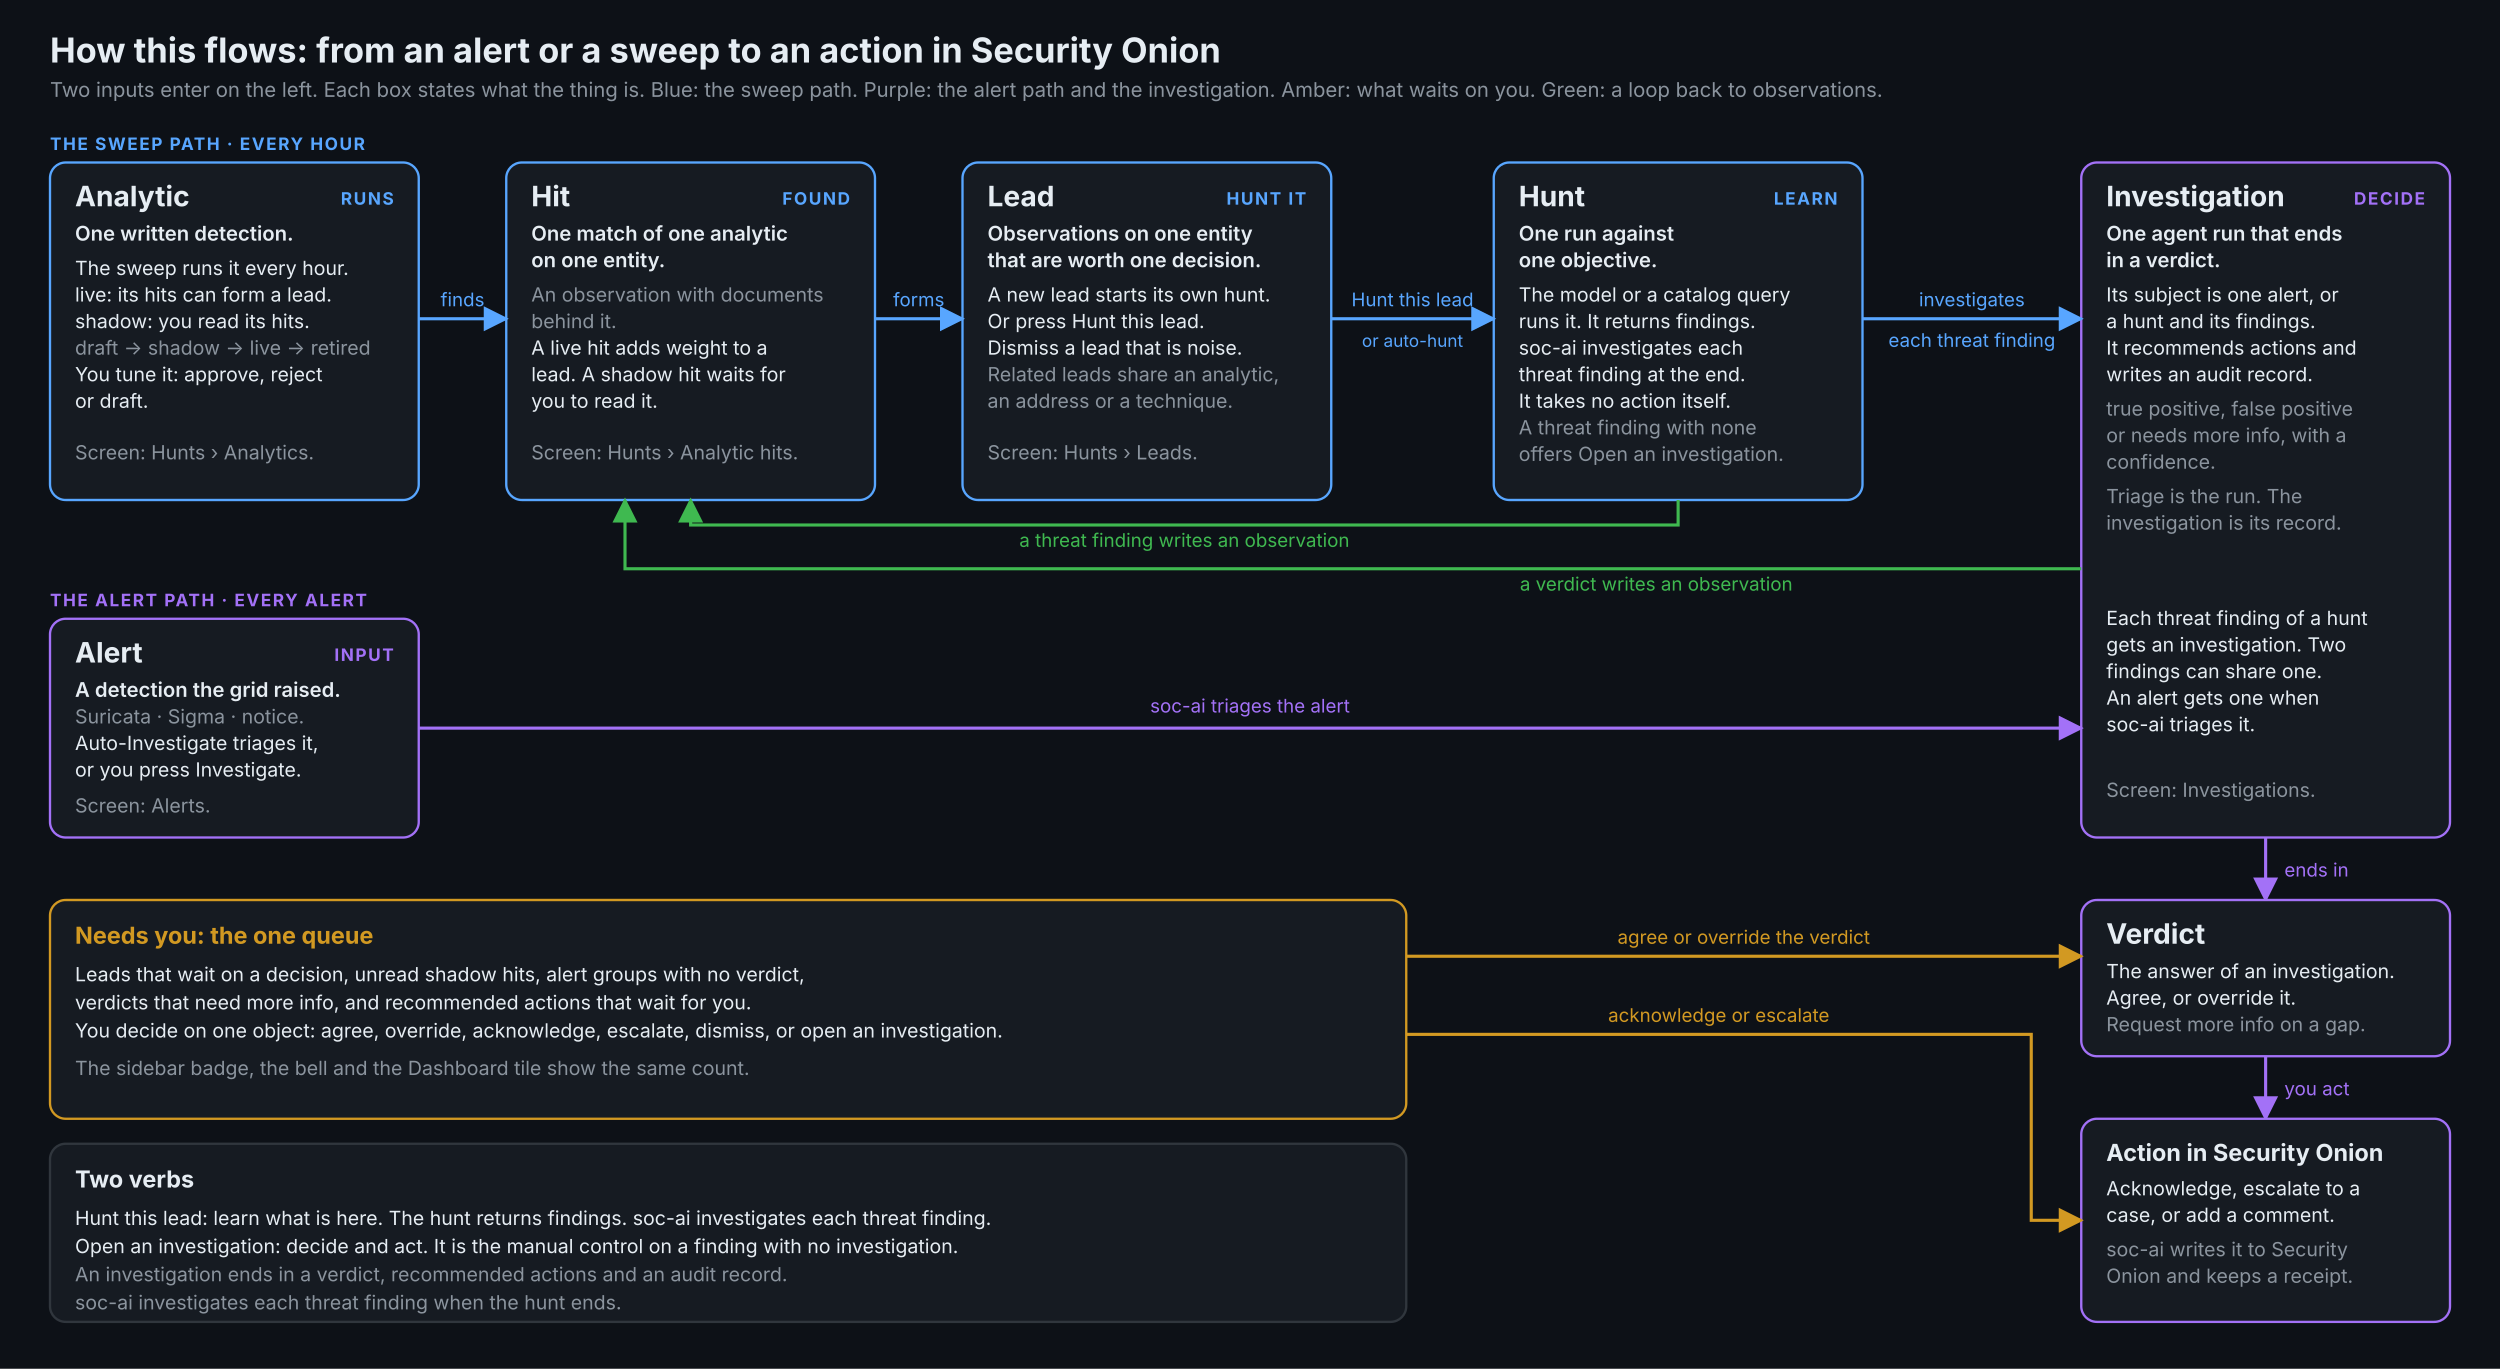
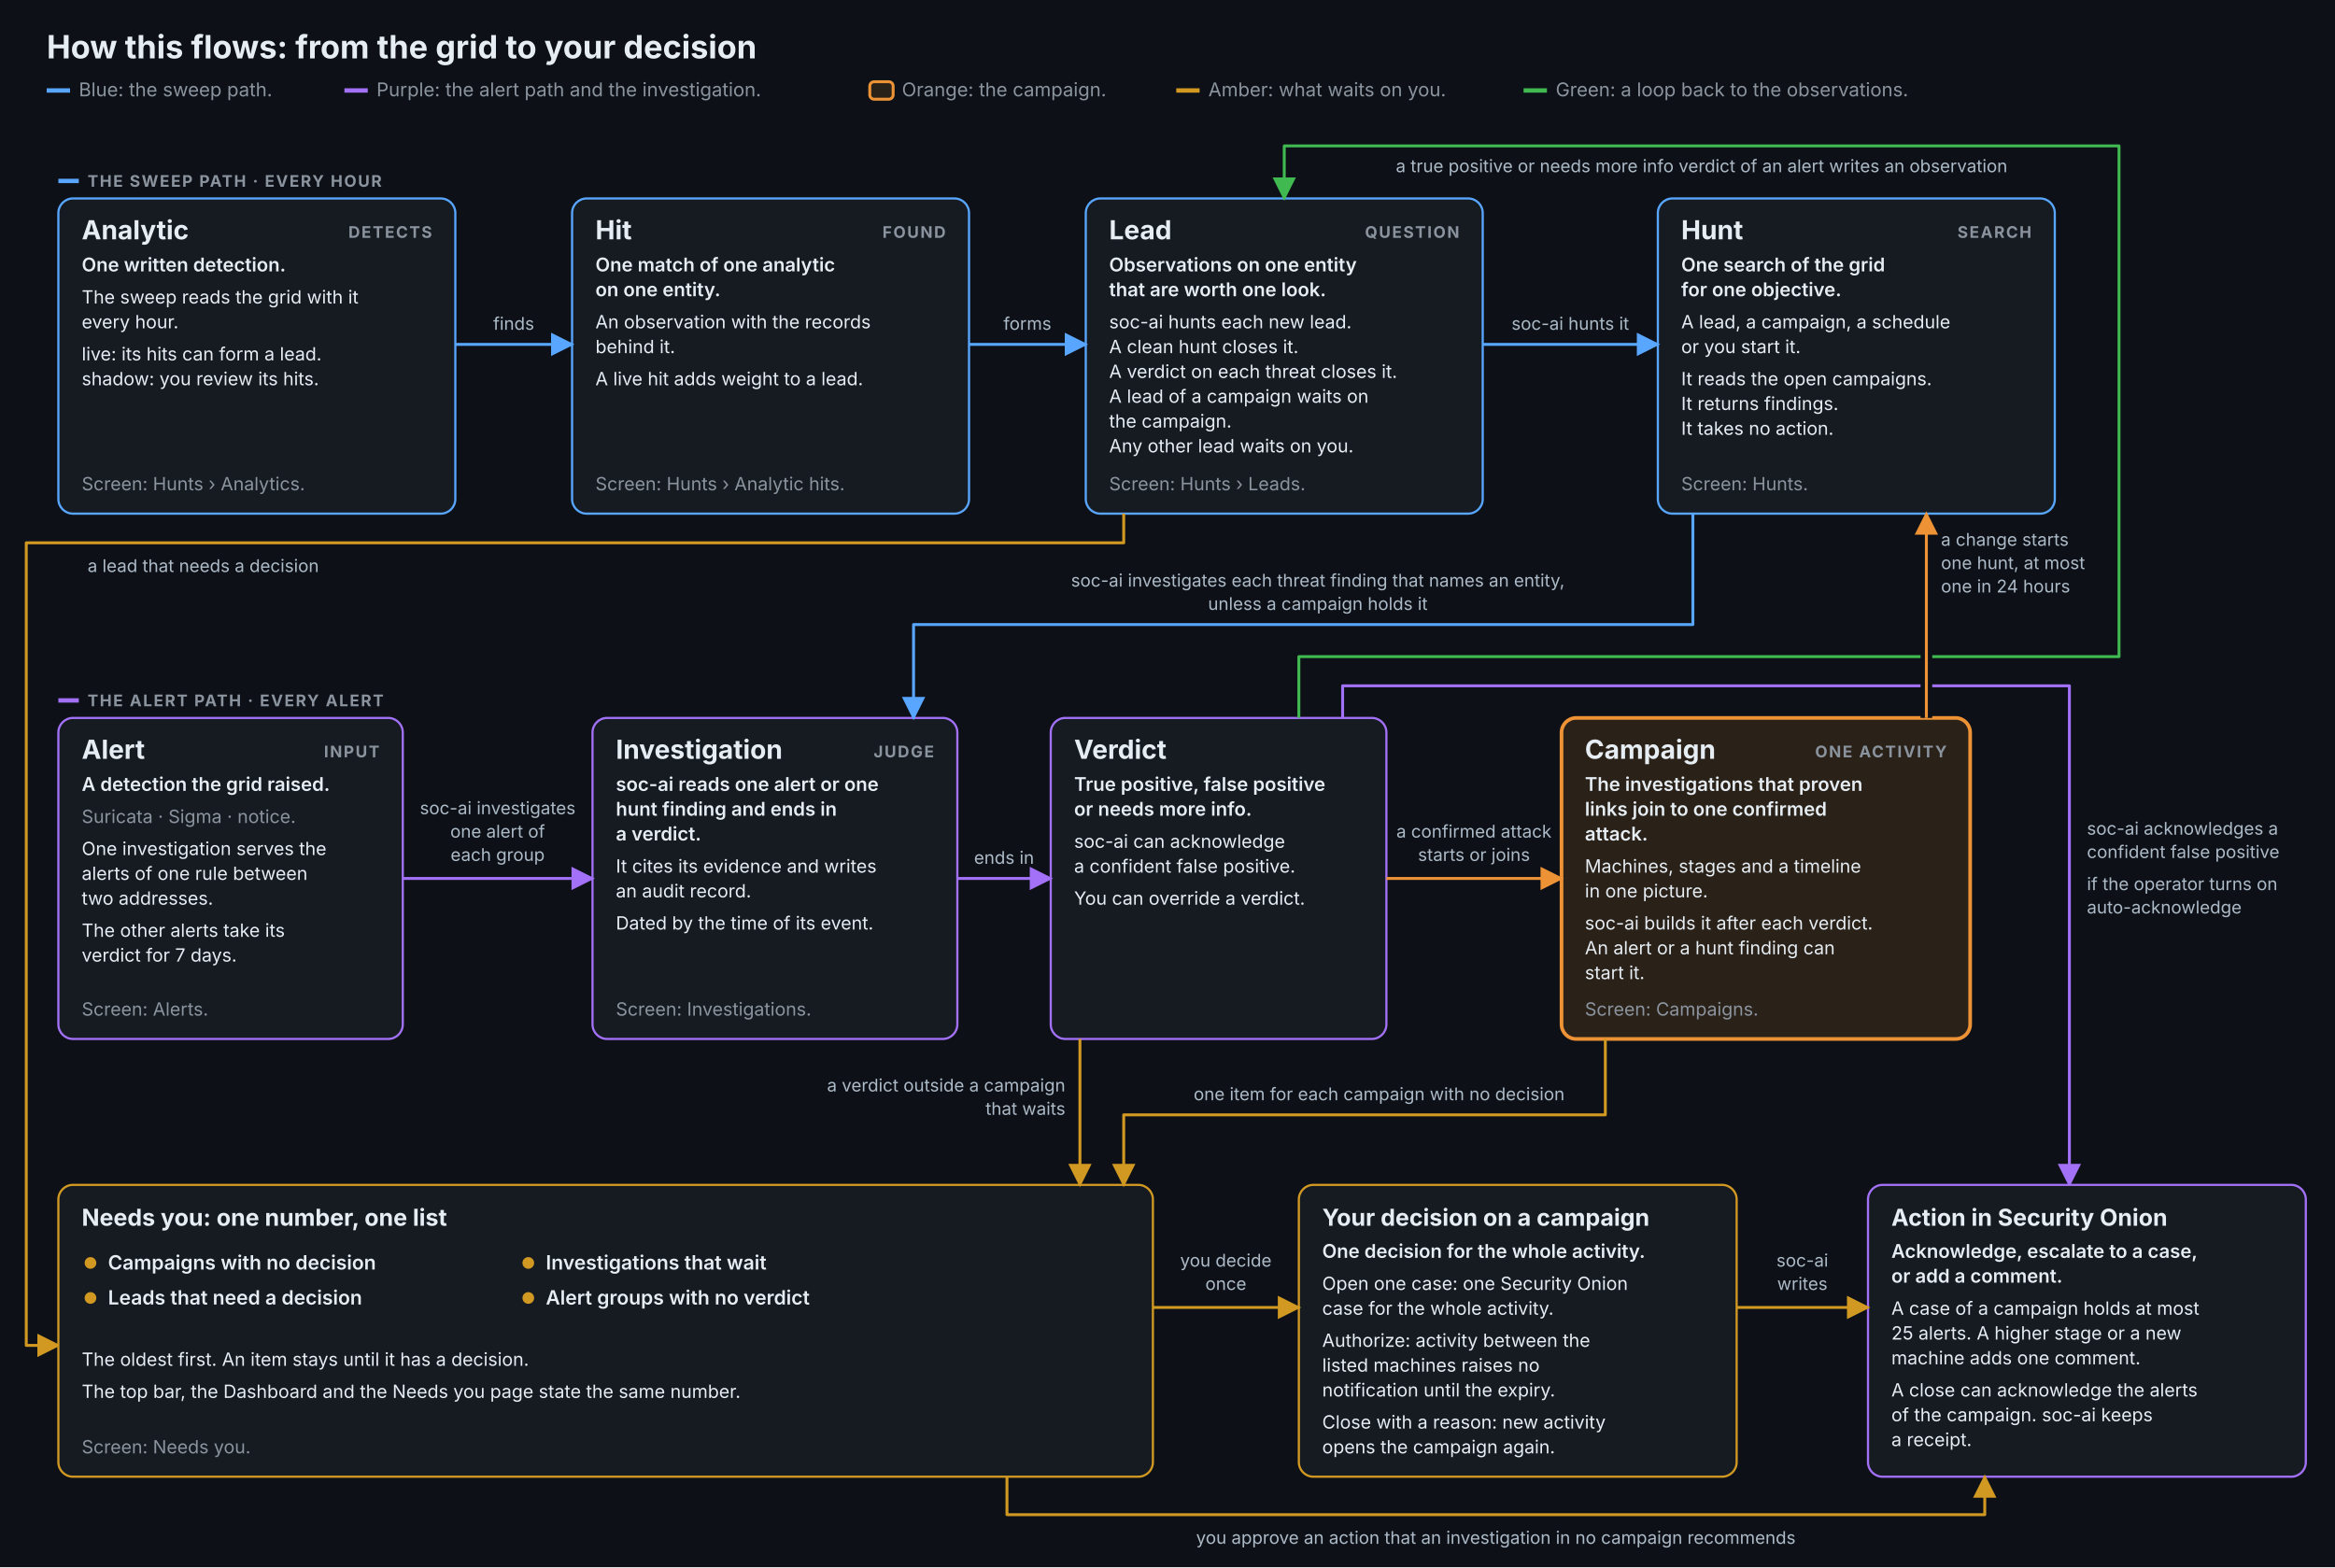
- <svg xmlns="http://www.w3.org/2000/svg" width="1600" height="876" viewBox="0 0 1600 876" font-family="Inter, system-ui, -apple-system, Segoe UI, sans-serif">
+ <svg xmlns="http://www.w3.org/2000/svg" width="1600" height="1074" viewBox="0 0 1600 1074" font-family="Inter, system-ui, -apple-system, Segoe UI, sans-serif">
  <defs>
    <marker id="arrow-blue" viewBox="0 0 10 10" refX="9" refY="5" markerWidth="8" markerHeight="8" orient="auto-start-reverse">
      <path d="M0,0 L10,5 L0,10 z" fill="#58a6ff" />
+     </marker>
+     <marker id="arrow-purple" viewBox="0 0 10 10" refX="9" refY="5" markerWidth="8" markerHeight="8" orient="auto-start-reverse">
+       <path d="M0,0 L10,5 L0,10 z" fill="#a371f7" />
    </marker>
    <marker id="arrow-amber" viewBox="0 0 10 10" refX="9" refY="5" markerWidth="8" markerHeight="8" orient="auto-start-reverse">
      <path d="M0,0 L10,5 L0,10 z" fill="#d29922" />
    </marker>
    <marker id="arrow-green" viewBox="0 0 10 10" refX="9" refY="5" markerWidth="8" markerHeight="8" orient="auto-start-reverse">
      <path d="M0,0 L10,5 L0,10 z" fill="#3fb950" />
    </marker>
-     <marker id="arrow-purple" viewBox="0 0 10 10" refX="9" refY="5" markerWidth="8" markerHeight="8" orient="auto-start-reverse">
-       <path d="M0,0 L10,5 L0,10 z" fill="#a371f7" />
+     <marker id="arrow-orange" viewBox="0 0 10 10" refX="9" refY="5" markerWidth="8" markerHeight="8" orient="auto-start-reverse">
+       <path d="M0,0 L10,5 L0,10 z" fill="#ed9235" />
    </marker>
  </defs>
-   <rect width="1600" height="876" fill="#0d1117" />
-   <text x="32" y="40" font-size="22" font-weight="700" fill="#e6edf3">How this flows: from an alert or a sweep to an action in Security Onion</text>
-   <text x="32" y="62" font-size="13" fill="#8b949e">Two inputs enter on the left. Each box states what the thing is. Blue: the sweep path. Purple: the alert path and the investigation. Amber: what waits on you. Green: a loop back to observations.</text>
-   <text x="32" y="96" font-size="11" font-weight="700" fill="#58a6ff" letter-spacing="1">THE SWEEP PATH · EVERY HOUR</text>
-   <rect x="32" y="104" width="236" height="216" rx="10" fill="#161b22" stroke="#58a6ff" stroke-width="1.5" />
-   <text x="48" y="132" font-size="18" font-weight="700" fill="#e6edf3">Analytic</text>
-   <text x="252" y="131" font-size="11" font-weight="700" fill="#58a6ff" text-anchor="end" letter-spacing="1">RUNS</text>
-   <text x="48" y="154" font-size="13" font-weight="600" fill="#e6edf3">One written detection.</text>
-   <text x="48" y="176" font-size="12.5" fill="#e6edf3">The sweep runs it every hour.</text>
-   <text x="48" y="193" font-size="12.5" fill="#e6edf3">live: its hits can form a lead.</text>
-   <text x="48" y="210" font-size="12.5" fill="#e6edf3">shadow: you read its hits.</text>
-   <text x="48" y="227" font-size="12.5" fill="#8b949e">draft → shadow → live → retired</text>
-   <text x="48" y="244" font-size="12.5" fill="#e6edf3">You tune it: approve, reject</text>
-   <text x="48" y="261" font-size="12.5" fill="#e6edf3">or draft.</text>
-   <text x="48" y="294" font-size="12.5" fill="#8b949e">Screen: Hunts › Analytics.</text>
-   <rect x="324" y="104" width="236" height="216" rx="10" fill="#161b22" stroke="#58a6ff" stroke-width="1.5" />
-   <text x="340" y="132" font-size="18" font-weight="700" fill="#e6edf3">Hit</text>
-   <text x="544" y="131" font-size="11" font-weight="700" fill="#58a6ff" text-anchor="end" letter-spacing="1">FOUND</text>
-   <text x="340" y="154" font-size="13" font-weight="600" fill="#e6edf3">One match of one analytic</text>
-   <text x="340" y="171" font-size="13" font-weight="600" fill="#e6edf3">on one entity.</text>
-   <text x="340" y="193" font-size="12.5" fill="#8b949e">An observation with documents</text>
-   <text x="340" y="210" font-size="12.5" fill="#8b949e">behind it.</text>
-   <text x="340" y="227" font-size="12.5" fill="#e6edf3">A live hit adds weight to a</text>
-   <text x="340" y="244" font-size="12.5" fill="#e6edf3">lead. A shadow hit waits for</text>
-   <text x="340" y="261" font-size="12.5" fill="#e6edf3">you to read it.</text>
-   <text x="340" y="294" font-size="12.5" fill="#8b949e">Screen: Hunts › Analytic hits.</text>
-   <rect x="616" y="104" width="236" height="216" rx="10" fill="#161b22" stroke="#58a6ff" stroke-width="1.5" />
-   <text x="632" y="132" font-size="18" font-weight="700" fill="#e6edf3">Lead</text>
-   <text x="836" y="131" font-size="11" font-weight="700" fill="#58a6ff" text-anchor="end" letter-spacing="1">HUNT IT</text>
-   <text x="632" y="154" font-size="13" font-weight="600" fill="#e6edf3">Observations on one entity</text>
-   <text x="632" y="171" font-size="13" font-weight="600" fill="#e6edf3">that are worth one decision.</text>
-   <text x="632" y="193" font-size="12.5" fill="#e6edf3">A new lead starts its own hunt.</text>
-   <text x="632" y="210" font-size="12.5" fill="#e6edf3">Or press Hunt this lead.</text>
-   <text x="632" y="227" font-size="12.5" fill="#e6edf3">Dismiss a lead that is noise.</text>
-   <text x="632" y="244" font-size="12.5" fill="#8b949e">Related leads share an analytic,</text>
-   <text x="632" y="261" font-size="12.5" fill="#8b949e">an address or a technique.</text>
-   <text x="632" y="294" font-size="12.5" fill="#8b949e">Screen: Hunts › Leads.</text>
-   <rect x="956" y="104" width="236" height="216" rx="10" fill="#161b22" stroke="#58a6ff" stroke-width="1.5" />
-   <text x="972" y="132" font-size="18" font-weight="700" fill="#e6edf3">Hunt</text>
-   <text x="1176" y="131" font-size="11" font-weight="700" fill="#58a6ff" text-anchor="end" letter-spacing="1">LEARN</text>
-   <text x="972" y="154" font-size="13" font-weight="600" fill="#e6edf3">One run against</text>
-   <text x="972" y="171" font-size="13" font-weight="600" fill="#e6edf3">one objective.</text>
-   <text x="972" y="193" font-size="12.5" fill="#e6edf3">The model or a catalog query</text>
-   <text x="972" y="210" font-size="12.5" fill="#e6edf3">runs it. It returns findings.</text>
-   <text x="972" y="227" font-size="12.5" fill="#e6edf3">soc-ai investigates each</text>
-   <text x="972" y="244" font-size="12.5" fill="#e6edf3">threat finding at the end.</text>
-   <text x="972" y="261" font-size="12.5" fill="#e6edf3">It takes no action itself.</text>
-   <text x="972" y="278" font-size="12.5" fill="#8b949e">A threat finding with none</text>
-   <text x="972" y="295" font-size="12.5" fill="#8b949e">offers Open an investigation.</text>
-   <rect x="1332" y="104" width="236" height="432" rx="10" fill="#161b22" stroke="#a371f7" stroke-width="1.5" />
-   <text x="1348" y="132" font-size="18" font-weight="700" fill="#e6edf3">Investigation</text>
-   <text x="1552" y="131" font-size="11" font-weight="700" fill="#a371f7" text-anchor="end" letter-spacing="1">DECIDE</text>
-   <text x="1348" y="154" font-size="13" font-weight="600" fill="#e6edf3">One agent run that ends</text>
-   <text x="1348" y="171" font-size="13" font-weight="600" fill="#e6edf3">in a verdict.</text>
-   <text x="1348" y="193" font-size="12.5" fill="#e6edf3">Its subject is one alert, or</text>
-   <text x="1348" y="210" font-size="12.5" fill="#e6edf3">a hunt and its findings.</text>
-   <text x="1348" y="227" font-size="12.5" fill="#e6edf3">It recommends actions and</text>
-   <text x="1348" y="244" font-size="12.5" fill="#e6edf3">writes an audit record.</text>
-   <text x="1348" y="266" font-size="12.5" fill="#8b949e">true positive, false positive</text>
-   <text x="1348" y="283" font-size="12.5" fill="#8b949e">or needs more info, with a</text>
-   <text x="1348" y="300" font-size="12.5" fill="#8b949e">confidence.</text>
-   <text x="1348" y="322" font-size="12.5" fill="#8b949e">Triage is the run. The</text>
-   <text x="1348" y="339" font-size="12.5" fill="#8b949e">investigation is its record.</text>
-   <text x="1348" y="400" font-size="12.5" fill="#e6edf3">Each threat finding of a hunt</text>
-   <text x="1348" y="417" font-size="12.5" fill="#e6edf3">gets an investigation. Two</text>
-   <text x="1348" y="434" font-size="12.5" fill="#e6edf3">findings can share one.</text>
-   <text x="1348" y="451" font-size="12.5" fill="#e6edf3">An alert gets one when</text>
-   <text x="1348" y="468" font-size="12.5" fill="#e6edf3">soc-ai triages it.</text>
-   <text x="1348" y="510" font-size="12.5" fill="#8b949e">Screen: Investigations.</text>
-   <path d="M 268,204 L 324,204" fill="none" stroke="#58a6ff" stroke-width="2" marker-end="url(#arrow-blue)" />
-   <text x="296" y="196" font-size="12" fill="#58a6ff" text-anchor="middle">finds</text>
-   <path d="M 560,204 L 616,204" fill="none" stroke="#58a6ff" stroke-width="2" marker-end="url(#arrow-blue)" />
-   <text x="588" y="196" font-size="12" fill="#58a6ff" text-anchor="middle">forms</text>
-   <path d="M 852,204 L 956,204" fill="none" stroke="#58a6ff" stroke-width="2" marker-end="url(#arrow-blue)" />
-   <text x="904" y="196" font-size="12" fill="#58a6ff" text-anchor="middle">Hunt this lead</text>
-   <text x="904" y="222" font-size="11" fill="#58a6ff" text-anchor="middle">or auto-hunt</text>
-   <path d="M 1192,204 L 1332,204" fill="none" stroke="#58a6ff" stroke-width="2" marker-end="url(#arrow-blue)" />
-   <text x="1262" y="196" font-size="12" fill="#58a6ff" text-anchor="middle">investigates</text>
-   <text x="1262" y="222" font-size="12" fill="#58a6ff" text-anchor="middle">each threat finding</text>
-   <path d="M 1074,320 L 1074,336 L 442,336 L 442,320" fill="none" stroke="#3fb950" stroke-width="2" marker-end="url(#arrow-green)" />
-   <text x="758" y="350" font-size="12" fill="#3fb950" text-anchor="middle">a threat finding writes an observation</text>
-   <path d="M 1332,364 L 400,364 L 400,320" fill="none" stroke="#3fb950" stroke-width="2" marker-end="url(#arrow-green)" />
-   <text x="1060" y="378" font-size="12" fill="#3fb950" text-anchor="middle">a verdict writes an observation</text>
-   <text x="32" y="388" font-size="11" font-weight="700" fill="#a371f7" letter-spacing="1">THE ALERT PATH · EVERY ALERT</text>
-   <rect x="32" y="396" width="236" height="140" rx="10" fill="#161b22" stroke="#a371f7" stroke-width="1.5" />
-   <text x="48" y="424" font-size="18" font-weight="700" fill="#e6edf3">Alert</text>
-   <text x="252" y="423" font-size="11" font-weight="700" fill="#a371f7" text-anchor="end" letter-spacing="1">INPUT</text>
-   <text x="48" y="446" font-size="13" font-weight="600" fill="#e6edf3">A detection the grid raised.</text>
-   <text x="48" y="463" font-size="12.5" fill="#8b949e">Suricata · Sigma · notice.</text>
-   <text x="48" y="480" font-size="12.5" fill="#e6edf3">Auto-Investigate triages it,</text>
-   <text x="48" y="497" font-size="12.5" fill="#e6edf3">or you press Investigate.</text>
-   <text x="48" y="520" font-size="12.5" fill="#8b949e">Screen: Alerts.</text>
-   <path d="M 268,466 L 1332,466" fill="none" stroke="#a371f7" stroke-width="2" marker-end="url(#arrow-purple)" />
-   <text x="800" y="456" font-size="12" fill="#a371f7" text-anchor="middle">soc-ai triages the alert</text>
-   <path d="M 1450,536 L 1450,576" fill="none" stroke="#a371f7" stroke-width="2" marker-end="url(#arrow-purple)" />
-   <text x="1462" y="561" font-size="12" fill="#a371f7">ends in</text>
-   <rect x="1332" y="576" width="236" height="100" rx="10" fill="#161b22" stroke="#a371f7" stroke-width="1.5" />
-   <text x="1348" y="604" font-size="18" font-weight="700" fill="#e6edf3">Verdict</text>
-   <text x="1348" y="626" font-size="12.5" fill="#e6edf3">The answer of an investigation.</text>
-   <text x="1348" y="643" font-size="12.5" fill="#e6edf3">Agree, or override it.</text>
-   <text x="1348" y="660" font-size="12.5" fill="#8b949e">Request more info on a gap.</text>
-   <path d="M 1450,676 L 1450,716" fill="none" stroke="#a371f7" stroke-width="2" marker-end="url(#arrow-purple)" />
-   <text x="1462" y="701" font-size="12" fill="#a371f7">you act</text>
-   <rect x="1332" y="716" width="236" height="130" rx="10" fill="#161b22" stroke="#a371f7" stroke-width="1.5" />
-   <text x="1348" y="743" font-size="15" font-weight="700" fill="#e6edf3">Action in Security Onion</text>
-   <text x="1348" y="765" font-size="12.5" fill="#e6edf3">Acknowledge, escalate to a</text>
-   <text x="1348" y="782" font-size="12.5" fill="#e6edf3">case, or add a comment.</text>
-   <text x="1348" y="804" font-size="12.5" fill="#8b949e">soc-ai writes it to Security</text>
-   <text x="1348" y="821" font-size="12.5" fill="#8b949e">Onion and keeps a receipt.</text>
-   <rect x="32" y="576" width="868" height="140" rx="10" fill="#161b22" stroke="#d29922" stroke-width="1.5" />
-   <text x="48" y="604" font-size="15" font-weight="700" fill="#d29922">Needs you: the one queue</text>
-   <text x="48" y="628" font-size="12.5" fill="#e6edf3">Leads that wait on a decision, unread shadow hits, alert groups with no verdict,</text>
-   <text x="48" y="646" font-size="12.5" fill="#e6edf3">verdicts that need more info, and recommended actions that wait for you.</text>
-   <text x="48" y="664" font-size="12.5" fill="#e6edf3">You decide on one object: agree, override, acknowledge, escalate, dismiss, or open an investigation.</text>
-   <text x="48" y="688" font-size="12.5" fill="#8b949e">The sidebar badge, the bell and the Dashboard tile show the same count.</text>
-   <path d="M 900,612 L 1332,612" fill="none" stroke="#d29922" stroke-width="2" marker-end="url(#arrow-amber)" />
-   <text x="1116" y="604" font-size="12" fill="#d29922" text-anchor="middle">agree or override the verdict</text>
-   <path d="M 900,662 L 1300,662 L 1300,781 L 1332,781" fill="none" stroke="#d29922" stroke-width="2" marker-end="url(#arrow-amber)" />
-   <text x="1100" y="654" font-size="12" fill="#d29922" text-anchor="middle">acknowledge or escalate</text>
-   <rect x="32" y="732" width="868" height="114" rx="10" fill="#161b22" stroke="#30363d" stroke-width="1.5" />
-   <text x="48" y="760" font-size="15" font-weight="700" fill="#e6edf3">Two verbs</text>
-   <text x="48" y="784" font-size="12.5" fill="#e6edf3">Hunt this lead: learn what is here. The hunt returns findings. soc-ai investigates each threat finding.</text>
-   <text x="48" y="802" font-size="12.5" fill="#e6edf3">Open an investigation: decide and act. It is the manual control on a finding with no investigation.</text>
-   <text x="48" y="820" font-size="12.5" fill="#8b949e">An investigation ends in a verdict, recommended actions and an audit record.</text>
-   <text x="48" y="838" font-size="12.5" fill="#8b949e">soc-ai investigates each threat finding when the hunt ends.</text>
+   <rect width="1600" height="1074" fill="#0d1117" />
+   <text x="32" y="40" font-size="22" font-weight="700" fill="#e6edf3">How this flows: from the grid to your decision</text>
+   <path d="M 32,62 L 48,62" stroke="#58a6ff" stroke-width="3" />
+   <text x="54" y="66" font-size="13" fill="#8b949e">Blue: the sweep path.</text>
+   <path d="M 236,62 L 252,62" stroke="#a371f7" stroke-width="3" />
+   <text x="258" y="66" font-size="13" fill="#8b949e">Purple: the alert path and the investigation.</text>
+   <rect x="596" y="56" width="16" height="12" rx="3" fill="#2a2119" stroke="#ed9235" stroke-width="2" />
+   <text x="618" y="66" font-size="13" fill="#8b949e">Orange: the campaign.</text>
+   <path d="M 806,62 L 822,62" stroke="#d29922" stroke-width="3" />
+   <text x="828" y="66" font-size="13" fill="#8b949e">Amber: what waits on you.</text>
+   <path d="M 1044,62 L 1060,62" stroke="#3fb950" stroke-width="3" />
+   <text x="1066" y="66" font-size="13" fill="#8b949e">Green: a loop back to the observations.</text>
+   <path d="M 40,124 L 54,124" stroke="#58a6ff" stroke-width="3" />
+   <text x="60" y="128" font-size="11" font-weight="700" fill="#8b949e" letter-spacing="1">THE SWEEP PATH · EVERY HOUR</text>
+   <rect x="40" y="136" width="272" height="216" rx="10" fill="#161b22" stroke="#58a6ff" stroke-width="1.5" />
+   <text x="56" y="164" font-size="18" font-weight="700" fill="#e6edf3">Analytic</text>
+   <text x="296" y="163" font-size="11" font-weight="700" fill="#8b949e" text-anchor="end" letter-spacing="1">DETECTS</text>
+   <text x="56" y="186" font-size="13" font-weight="600" fill="#e6edf3">One written detection.</text>
+   <text x="56" y="208" font-size="12.5" fill="#e6edf3">The sweep reads the grid with it</text>
+   <text x="56" y="225" font-size="12.5" fill="#e6edf3">every hour.</text>
+   <text x="56" y="247" font-size="12.5" fill="#e6edf3">live: its hits can form a lead.</text>
+   <text x="56" y="264" font-size="12.5" fill="#e6edf3">shadow: you review its hits.</text>
+   <text x="56" y="336" font-size="12.5" fill="#8b949e">Screen: Hunts › Analytics.</text>
+   <rect x="392" y="136" width="272" height="216" rx="10" fill="#161b22" stroke="#58a6ff" stroke-width="1.5" />
+   <text x="408" y="164" font-size="18" font-weight="700" fill="#e6edf3">Hit</text>
+   <text x="648" y="163" font-size="11" font-weight="700" fill="#8b949e" text-anchor="end" letter-spacing="1">FOUND</text>
+   <text x="408" y="186" font-size="13" font-weight="600" fill="#e6edf3">One match of one analytic</text>
+   <text x="408" y="203" font-size="13" font-weight="600" fill="#e6edf3">on one entity.</text>
+   <text x="408" y="225" font-size="12.5" fill="#e6edf3">An observation with the records</text>
+   <text x="408" y="242" font-size="12.5" fill="#e6edf3">behind it.</text>
+   <text x="408" y="264" font-size="12.5" fill="#e6edf3">A live hit adds weight to a lead.</text>
+   <text x="408" y="336" font-size="12.5" fill="#8b949e">Screen: Hunts › Analytic hits.</text>
+   <rect x="744" y="136" width="272" height="216" rx="10" fill="#161b22" stroke="#58a6ff" stroke-width="1.5" />
+   <text x="760" y="164" font-size="18" font-weight="700" fill="#e6edf3">Lead</text>
+   <text x="1000" y="163" font-size="11" font-weight="700" fill="#8b949e" text-anchor="end" letter-spacing="1">QUESTION</text>
+   <text x="760" y="186" font-size="13" font-weight="600" fill="#e6edf3">Observations on one entity</text>
+   <text x="760" y="203" font-size="13" font-weight="600" fill="#e6edf3">that are worth one look.</text>
+   <text x="760" y="225" font-size="12.5" fill="#e6edf3">soc-ai hunts each new lead.</text>
+   <text x="760" y="242" font-size="12.5" fill="#e6edf3">A clean hunt closes it.</text>
+   <text x="760" y="259" font-size="12.5" fill="#e6edf3">A verdict on each threat closes it.</text>
+   <text x="760" y="276" font-size="12.5" fill="#e6edf3">A lead of a campaign waits on</text>
+   <text x="760" y="293" font-size="12.5" fill="#e6edf3">the campaign.</text>
+   <text x="760" y="310" font-size="12.5" fill="#e6edf3">Any other lead waits on you.</text>
+   <text x="760" y="336" font-size="12.5" fill="#8b949e">Screen: Hunts › Leads.</text>
+   <rect x="1136" y="136" width="272" height="216" rx="10" fill="#161b22" stroke="#58a6ff" stroke-width="1.5" />
+   <text x="1152" y="164" font-size="18" font-weight="700" fill="#e6edf3">Hunt</text>
+   <text x="1392" y="163" font-size="11" font-weight="700" fill="#8b949e" text-anchor="end" letter-spacing="1">SEARCH</text>
+   <text x="1152" y="186" font-size="13" font-weight="600" fill="#e6edf3">One search of the grid</text>
+   <text x="1152" y="203" font-size="13" font-weight="600" fill="#e6edf3">for one objective.</text>
+   <text x="1152" y="225" font-size="12.5" fill="#e6edf3">A lead, a campaign, a schedule</text>
+   <text x="1152" y="242" font-size="12.5" fill="#e6edf3">or you start it.</text>
+   <text x="1152" y="264" font-size="12.5" fill="#e6edf3">It reads the open campaigns.</text>
+   <text x="1152" y="281" font-size="12.5" fill="#e6edf3">It returns findings.</text>
+   <text x="1152" y="298" font-size="12.5" fill="#e6edf3">It takes no action.</text>
+   <text x="1152" y="336" font-size="12.5" fill="#8b949e">Screen: Hunts.</text>
+   <path d="M 312,236 L 392,236" fill="none" stroke="#58a6ff" stroke-width="2" stroke-linejoin="round" marker-end="url(#arrow-blue)" />
+   <text x="352" y="226" font-size="12" fill="#adbac7" text-anchor="middle">finds</text>
+   <path d="M 664,236 L 744,236" fill="none" stroke="#58a6ff" stroke-width="2" stroke-linejoin="round" marker-end="url(#arrow-blue)" />
+   <text x="704" y="226" font-size="12" fill="#adbac7" text-anchor="middle">forms</text>
+   <path d="M 1016,236 L 1136,236" fill="none" stroke="#58a6ff" stroke-width="2" stroke-linejoin="round" marker-end="url(#arrow-blue)" />
+   <text x="1076" y="226" font-size="12" fill="#adbac7" text-anchor="middle">soc-ai hunts it</text>
+   <path d="M 40,480 L 54,480" stroke="#a371f7" stroke-width="3" />
+   <text x="60" y="484" font-size="11" font-weight="700" fill="#8b949e" letter-spacing="1">THE ALERT PATH · EVERY ALERT</text>
+   <rect x="40" y="492" width="236" height="220" rx="10" fill="#161b22" stroke="#a371f7" stroke-width="1.5" />
+   <text x="56" y="520" font-size="18" font-weight="700" fill="#e6edf3">Alert</text>
+   <text x="260" y="519" font-size="11" font-weight="700" fill="#8b949e" text-anchor="end" letter-spacing="1">INPUT</text>
+   <text x="56" y="542" font-size="13" font-weight="600" fill="#e6edf3">A detection the grid raised.</text>
+   <text x="56" y="564" font-size="12.5" fill="#8b949e">Suricata · Sigma · notice.</text>
+   <text x="56" y="586" font-size="12.5" fill="#e6edf3">One investigation serves the</text>
+   <text x="56" y="603" font-size="12.5" fill="#e6edf3">alerts of one rule between</text>
+   <text x="56" y="620" font-size="12.5" fill="#e6edf3">two addresses.</text>
+   <text x="56" y="642" font-size="12.5" fill="#e6edf3">The other alerts take its</text>
+   <text x="56" y="659" font-size="12.5" fill="#e6edf3">verdict for 7 days.</text>
+   <text x="56" y="696" font-size="12.5" fill="#8b949e">Screen: Alerts.</text>
+   <rect x="406" y="492" width="250" height="220" rx="10" fill="#161b22" stroke="#a371f7" stroke-width="1.5" />
+   <text x="422" y="520" font-size="18" font-weight="700" fill="#e6edf3">Investigation</text>
+   <text x="640" y="519" font-size="11" font-weight="700" fill="#8b949e" text-anchor="end" letter-spacing="1">JUDGE</text>
+   <text x="422" y="542" font-size="13" font-weight="600" fill="#e6edf3">soc-ai reads one alert or one</text>
+   <text x="422" y="559" font-size="13" font-weight="600" fill="#e6edf3">hunt finding and ends in</text>
+   <text x="422" y="576" font-size="13" font-weight="600" fill="#e6edf3">a verdict.</text>
+   <text x="422" y="598" font-size="12.5" fill="#e6edf3">It cites its evidence and writes</text>
+   <text x="422" y="615" font-size="12.5" fill="#e6edf3">an audit record.</text>
+   <text x="422" y="637" font-size="12.5" fill="#e6edf3">Dated by the time of its event.</text>
+   <text x="422" y="696" font-size="12.5" fill="#8b949e">Screen: Investigations.</text>
+   <rect x="720" y="492" width="230" height="220" rx="10" fill="#161b22" stroke="#a371f7" stroke-width="1.5" />
+   <text x="736" y="520" font-size="18" font-weight="700" fill="#e6edf3">Verdict</text>
+   <text x="736" y="542" font-size="13" font-weight="600" fill="#e6edf3">True positive, false positive</text>
+   <text x="736" y="559" font-size="13" font-weight="600" fill="#e6edf3">or needs more info.</text>
+   <text x="736" y="581" font-size="12.5" fill="#e6edf3">soc-ai can acknowledge</text>
+   <text x="736" y="598" font-size="12.5" fill="#e6edf3">a confident false positive.</text>
+   <text x="736" y="620" font-size="12.5" fill="#e6edf3">You can override a verdict.</text>
+   <rect x="1070" y="492" width="280" height="220" rx="10" fill="#2a2119" stroke="#ed9235" stroke-width="2.5" />
+   <text x="1086" y="520" font-size="18" font-weight="700" fill="#e6edf3">Campaign</text>
+   <text x="1334" y="519" font-size="11" font-weight="700" fill="#8b949e" text-anchor="end" letter-spacing="1">ONE ACTIVITY</text>
+   <text x="1086" y="542" font-size="13" font-weight="600" fill="#e6edf3">The investigations that proven</text>
+   <text x="1086" y="559" font-size="13" font-weight="600" fill="#e6edf3">links join to one confirmed</text>
+   <text x="1086" y="576" font-size="13" font-weight="600" fill="#e6edf3">attack.</text>
+   <text x="1086" y="598" font-size="12.5" fill="#e6edf3">Machines, stages and a timeline</text>
+   <text x="1086" y="615" font-size="12.5" fill="#e6edf3">in one picture.</text>
+   <text x="1086" y="637" font-size="12.5" fill="#e6edf3">soc-ai builds it after each verdict.</text>
+   <text x="1086" y="654" font-size="12.5" fill="#e6edf3">An alert or a hunt finding can</text>
+   <text x="1086" y="671" font-size="12.5" fill="#e6edf3">start it.</text>
+   <text x="1086" y="696" font-size="12.5" fill="#8b949e">Screen: Campaigns.</text>
+   <path d="M 276,602 L 406,602" fill="none" stroke="#a371f7" stroke-width="2" stroke-linejoin="round" marker-end="url(#arrow-purple)" />
+   <text x="341" y="558" font-size="12" fill="#adbac7" text-anchor="middle">soc-ai investigates</text>
+   <text x="341" y="574" font-size="12" fill="#adbac7" text-anchor="middle">one alert of</text>
+   <text x="341" y="590" font-size="12" fill="#adbac7" text-anchor="middle">each group</text>
+   <path d="M 656,602 L 720,602" fill="none" stroke="#a371f7" stroke-width="2" stroke-linejoin="round" marker-end="url(#arrow-purple)" />
+   <text x="688" y="592" font-size="12" fill="#adbac7" text-anchor="middle">ends in</text>
+   <path d="M 950,602 L 1070,602" fill="none" stroke="#ed9235" stroke-width="2" stroke-linejoin="round" marker-end="url(#arrow-orange)" />
+   <text x="1010" y="574" font-size="12" fill="#adbac7" text-anchor="middle">a confirmed attack</text>
+   <text x="1010" y="590" font-size="12" fill="#adbac7" text-anchor="middle">starts or joins</text>
+   <path d="M 1160,352 L 1160,428 L 626,428 L 626,492" fill="none" stroke="#58a6ff" stroke-width="2" stroke-linejoin="round" marker-end="url(#arrow-blue)" />
+   <text x="903" y="402" font-size="12" fill="#adbac7" text-anchor="middle">soc-ai investigates each threat finding that names an entity,</text>
+   <text x="903" y="418" font-size="12" fill="#adbac7" text-anchor="middle">unless a campaign holds it</text>
+   <path d="M 770,352 L 770,372 L 18,372 L 18,922 L 40,922" fill="none" stroke="#d29922" stroke-width="2" stroke-linejoin="round" marker-end="url(#arrow-amber)" />
+   <text x="60" y="392" font-size="12" fill="#adbac7" text-anchor="start">a lead that needs a decision</text>
+   <path d="M 890,492 L 890,450 L 1452,450 L 1452,100 L 880,100 L 880,136" fill="none" stroke="#3fb950" stroke-width="2" stroke-linejoin="round" marker-end="url(#arrow-green)" />
+   <text x="1166" y="118" font-size="12" fill="#adbac7" text-anchor="middle">a true positive or needs more info verdict of an alert writes an observation</text>
+   <path d="M 920,492 L 920,470 L 1418,470 L 1418,812" fill="none" stroke="#a371f7" stroke-width="2" stroke-linejoin="round" marker-end="url(#arrow-purple)" />
+   <text x="1430" y="572" font-size="12" fill="#adbac7" text-anchor="start">soc-ai acknowledges a</text>
+   <text x="1430" y="588" font-size="12" fill="#adbac7" text-anchor="start">confident false positive</text>
+   <text x="1430" y="610" font-size="12" fill="#adbac7" text-anchor="start">if the operator turns on</text>
+   <text x="1430" y="626" font-size="12" fill="#adbac7" text-anchor="start">auto-acknowledge</text>
+   <path d="M 1320,492 L 1320,360" fill="none" stroke="#0d1117" stroke-width="8" />
+   <path d="M 1320,492 L 1320,352" fill="none" stroke="#ed9235" stroke-width="2" stroke-linejoin="round" marker-end="url(#arrow-orange)" />
+   <text x="1330" y="374" font-size="12" fill="#adbac7" text-anchor="start">a change starts</text>
+   <text x="1330" y="390" font-size="12" fill="#adbac7" text-anchor="start">one hunt, at most</text>
+   <text x="1330" y="406" font-size="12" fill="#adbac7" text-anchor="start">one in 24 hours</text>
+   <rect x="40" y="812" width="750" height="200" rx="10" fill="#161b22" stroke="#d29922" stroke-width="1.5" />
+   <text x="56" y="840" font-size="16" font-weight="700" fill="#e6edf3">Needs you: one number, one list</text>
+   <text x="56" y="996" font-size="12.5" fill="#8b949e">Screen: Needs you.</text>
+   <circle cx="62" cy="865.5" r="4" fill="#d29922" />
+   <text x="74" y="870" font-size="13.5" font-weight="600" fill="#e6edf3">Campaigns with no decision</text>
+   <circle cx="362" cy="865.5" r="4" fill="#d29922" />
+   <text x="374" y="870" font-size="13.5" font-weight="600" fill="#e6edf3">Investigations that wait</text>
+   <circle cx="62" cy="889.5" r="4" fill="#d29922" />
+   <text x="74" y="894" font-size="13.5" font-weight="600" fill="#e6edf3">Leads that need a decision</text>
+   <circle cx="362" cy="889.5" r="4" fill="#d29922" />
+   <text x="374" y="894" font-size="13.5" font-weight="600" fill="#e6edf3">Alert groups with no verdict</text>
+   <text x="56" y="936" font-size="12.5" fill="#e6edf3">The oldest first. An item stays until it has a decision.</text>
+   <text x="56" y="958" font-size="12.5" fill="#e6edf3">The top bar, the Dashboard and the Needs you page state the same number.</text>
+   <rect x="890" y="812" width="300" height="200" rx="10" fill="#161b22" stroke="#d29922" stroke-width="1.5" />
+   <text x="906" y="840" font-size="16" font-weight="700" fill="#e6edf3">Your decision on a campaign</text>
+   <text x="906" y="862" font-size="13" font-weight="600" fill="#e6edf3">One decision for the whole activity.</text>
+   <text x="906" y="884" font-size="12.5" fill="#e6edf3">Open one case: one Security Onion</text>
+   <text x="906" y="901" font-size="12.5" fill="#e6edf3">case for the whole activity.</text>
+   <text x="906" y="923" font-size="12.5" fill="#e6edf3">Authorize: activity between the</text>
+   <text x="906" y="940" font-size="12.5" fill="#e6edf3">listed machines raises no</text>
+   <text x="906" y="957" font-size="12.5" fill="#e6edf3">notification until the expiry.</text>
+   <text x="906" y="979" font-size="12.5" fill="#e6edf3">Close with a reason: new activity</text>
+   <text x="906" y="996" font-size="12.5" fill="#e6edf3">opens the campaign again.</text>
+   <rect x="1280" y="812" width="300" height="200" rx="10" fill="#161b22" stroke="#a371f7" stroke-width="1.5" />
+   <text x="1296" y="840" font-size="16" font-weight="700" fill="#e6edf3">Action in Security Onion</text>
+   <text x="1296" y="862" font-size="13" font-weight="600" fill="#e6edf3">Acknowledge, escalate to a case,</text>
+   <text x="1296" y="879" font-size="13" font-weight="600" fill="#e6edf3">or add a comment.</text>
+   <text x="1296" y="901" font-size="12.5" fill="#e6edf3">A case of a campaign holds at most</text>
+   <text x="1296" y="918" font-size="12.5" fill="#e6edf3">25 alerts. A higher stage or a new</text>
+   <text x="1296" y="935" font-size="12.5" fill="#e6edf3">machine adds one comment.</text>
+   <text x="1296" y="957" font-size="12.5" fill="#e6edf3">A close can acknowledge the alerts</text>
+   <text x="1296" y="974" font-size="12.5" fill="#e6edf3">of the campaign. soc-ai keeps</text>
+   <text x="1296" y="991" font-size="12.5" fill="#e6edf3">a receipt.</text>
+   <path d="M 740,712 L 740,812" fill="none" stroke="#d29922" stroke-width="2" stroke-linejoin="round" marker-end="url(#arrow-amber)" />
+   <text x="730" y="748" font-size="12" fill="#adbac7" text-anchor="end">a verdict outside a campaign</text>
+   <text x="730" y="764" font-size="12" fill="#adbac7" text-anchor="end">that waits</text>
+   <path d="M 1100,712 L 1100,764 L 770,764 L 770,812" fill="none" stroke="#d29922" stroke-width="2" stroke-linejoin="round" marker-end="url(#arrow-amber)" />
+   <text x="945" y="754" font-size="12" fill="#adbac7" text-anchor="middle">one item for each campaign with no decision</text>
+   <path d="M 790,896 L 890,896" fill="none" stroke="#d29922" stroke-width="2" stroke-linejoin="round" marker-end="url(#arrow-amber)" />
+   <text x="840" y="868" font-size="12" fill="#adbac7" text-anchor="middle">you decide</text>
+   <text x="840" y="884" font-size="12" fill="#adbac7" text-anchor="middle">once</text>
+   <path d="M 1190,896 L 1280,896" fill="none" stroke="#d29922" stroke-width="2" stroke-linejoin="round" marker-end="url(#arrow-amber)" />
+   <text x="1235" y="868" font-size="12" fill="#adbac7" text-anchor="middle">soc-ai</text>
+   <text x="1235" y="884" font-size="12" fill="#adbac7" text-anchor="middle">writes</text>
+   <path d="M 690,1012 L 690,1038 L 1360,1038 L 1360,1012" fill="none" stroke="#d29922" stroke-width="2" stroke-linejoin="round" marker-end="url(#arrow-amber)" />
+   <text x="1025" y="1058" font-size="12" fill="#adbac7" text-anchor="middle">you approve an action that an investigation in no campaign recommends</text>
</svg>
